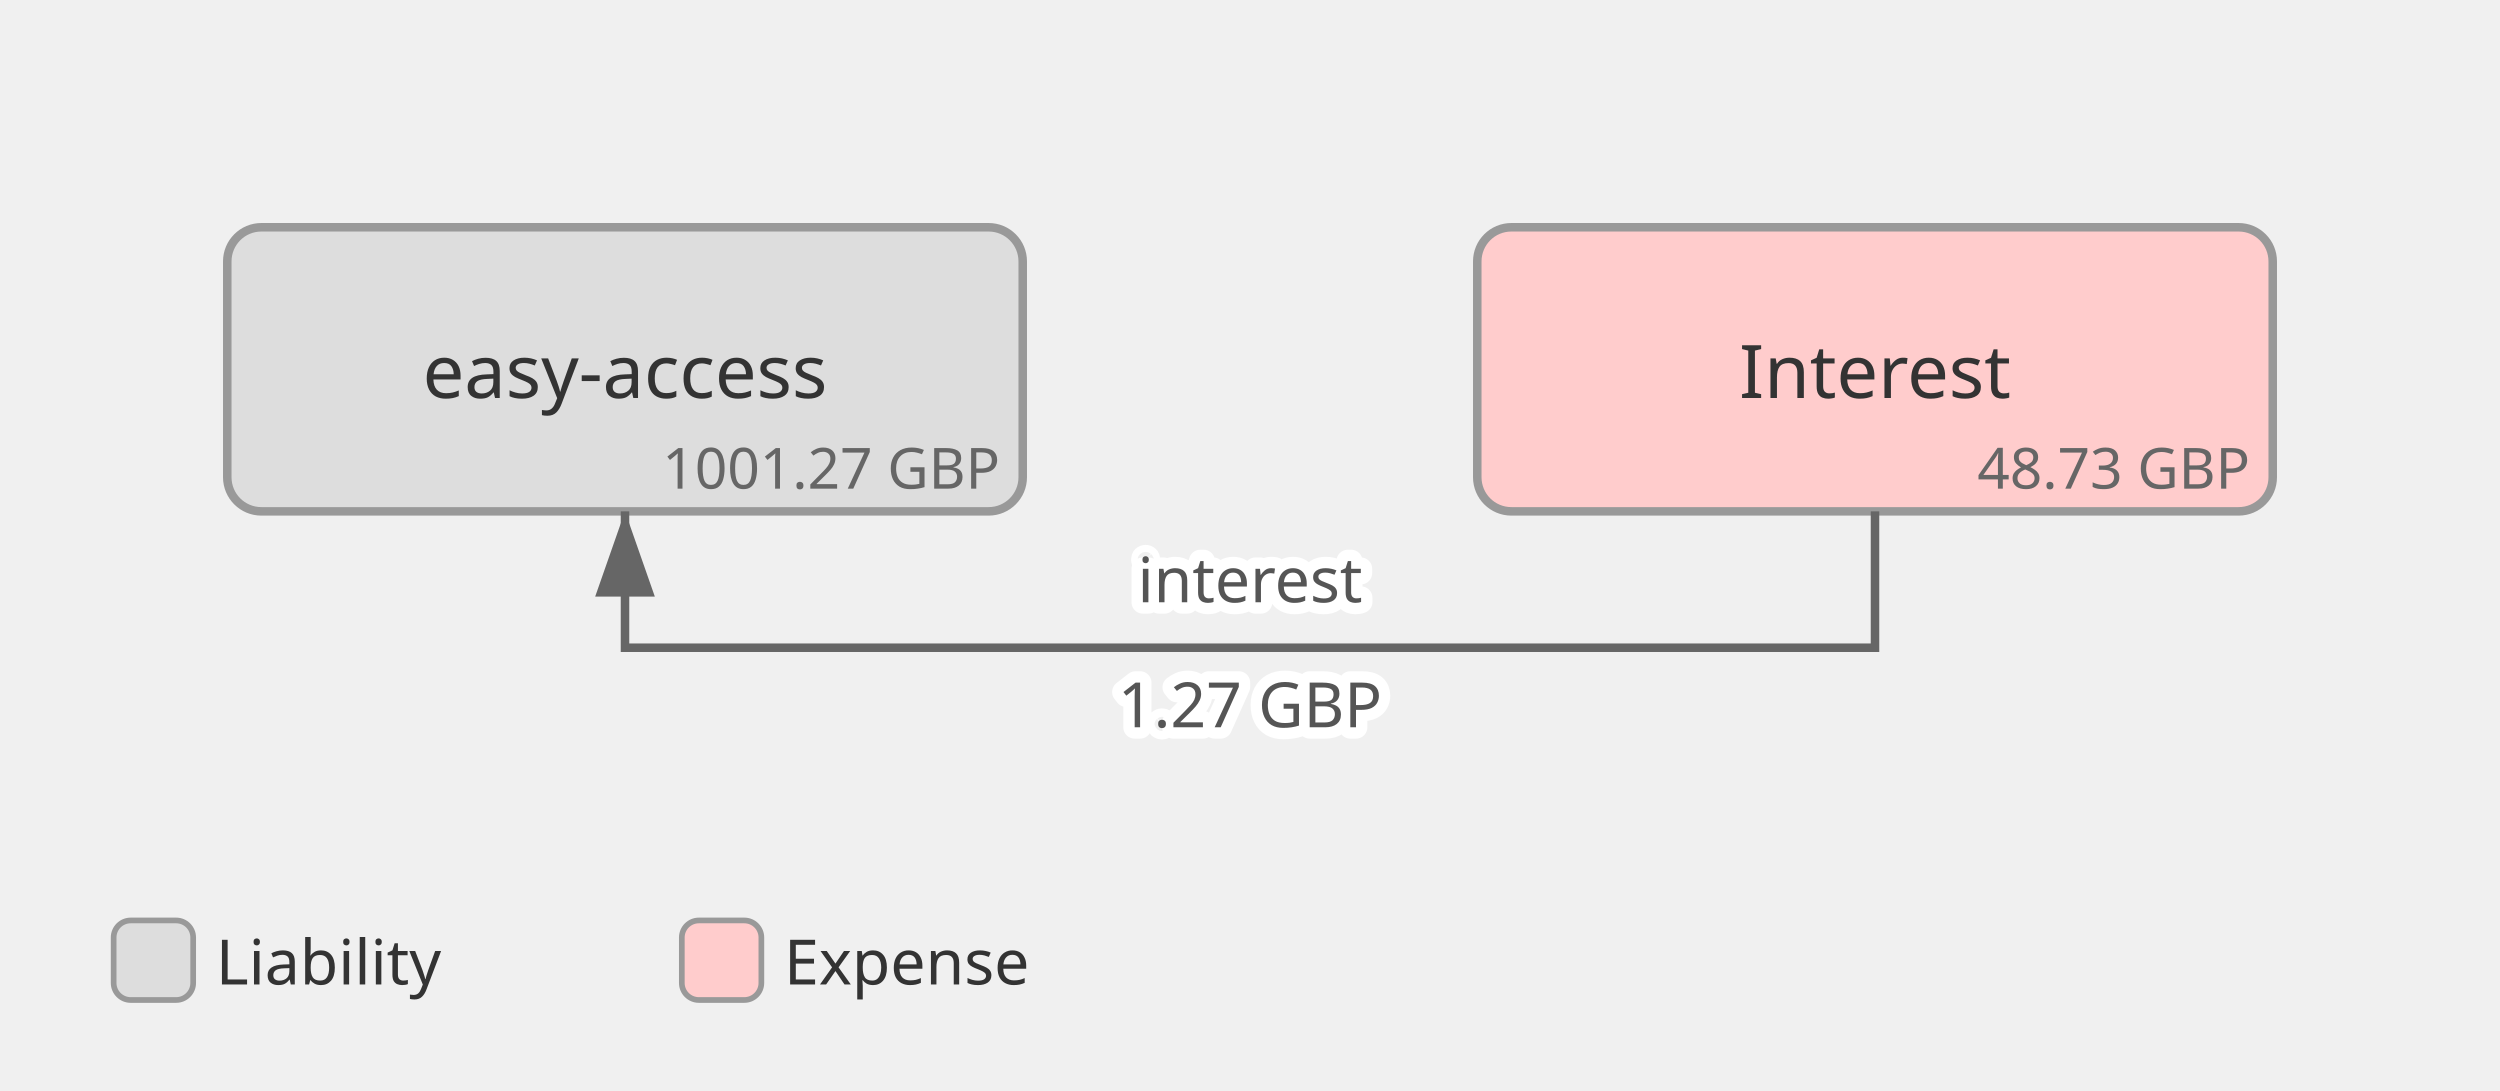
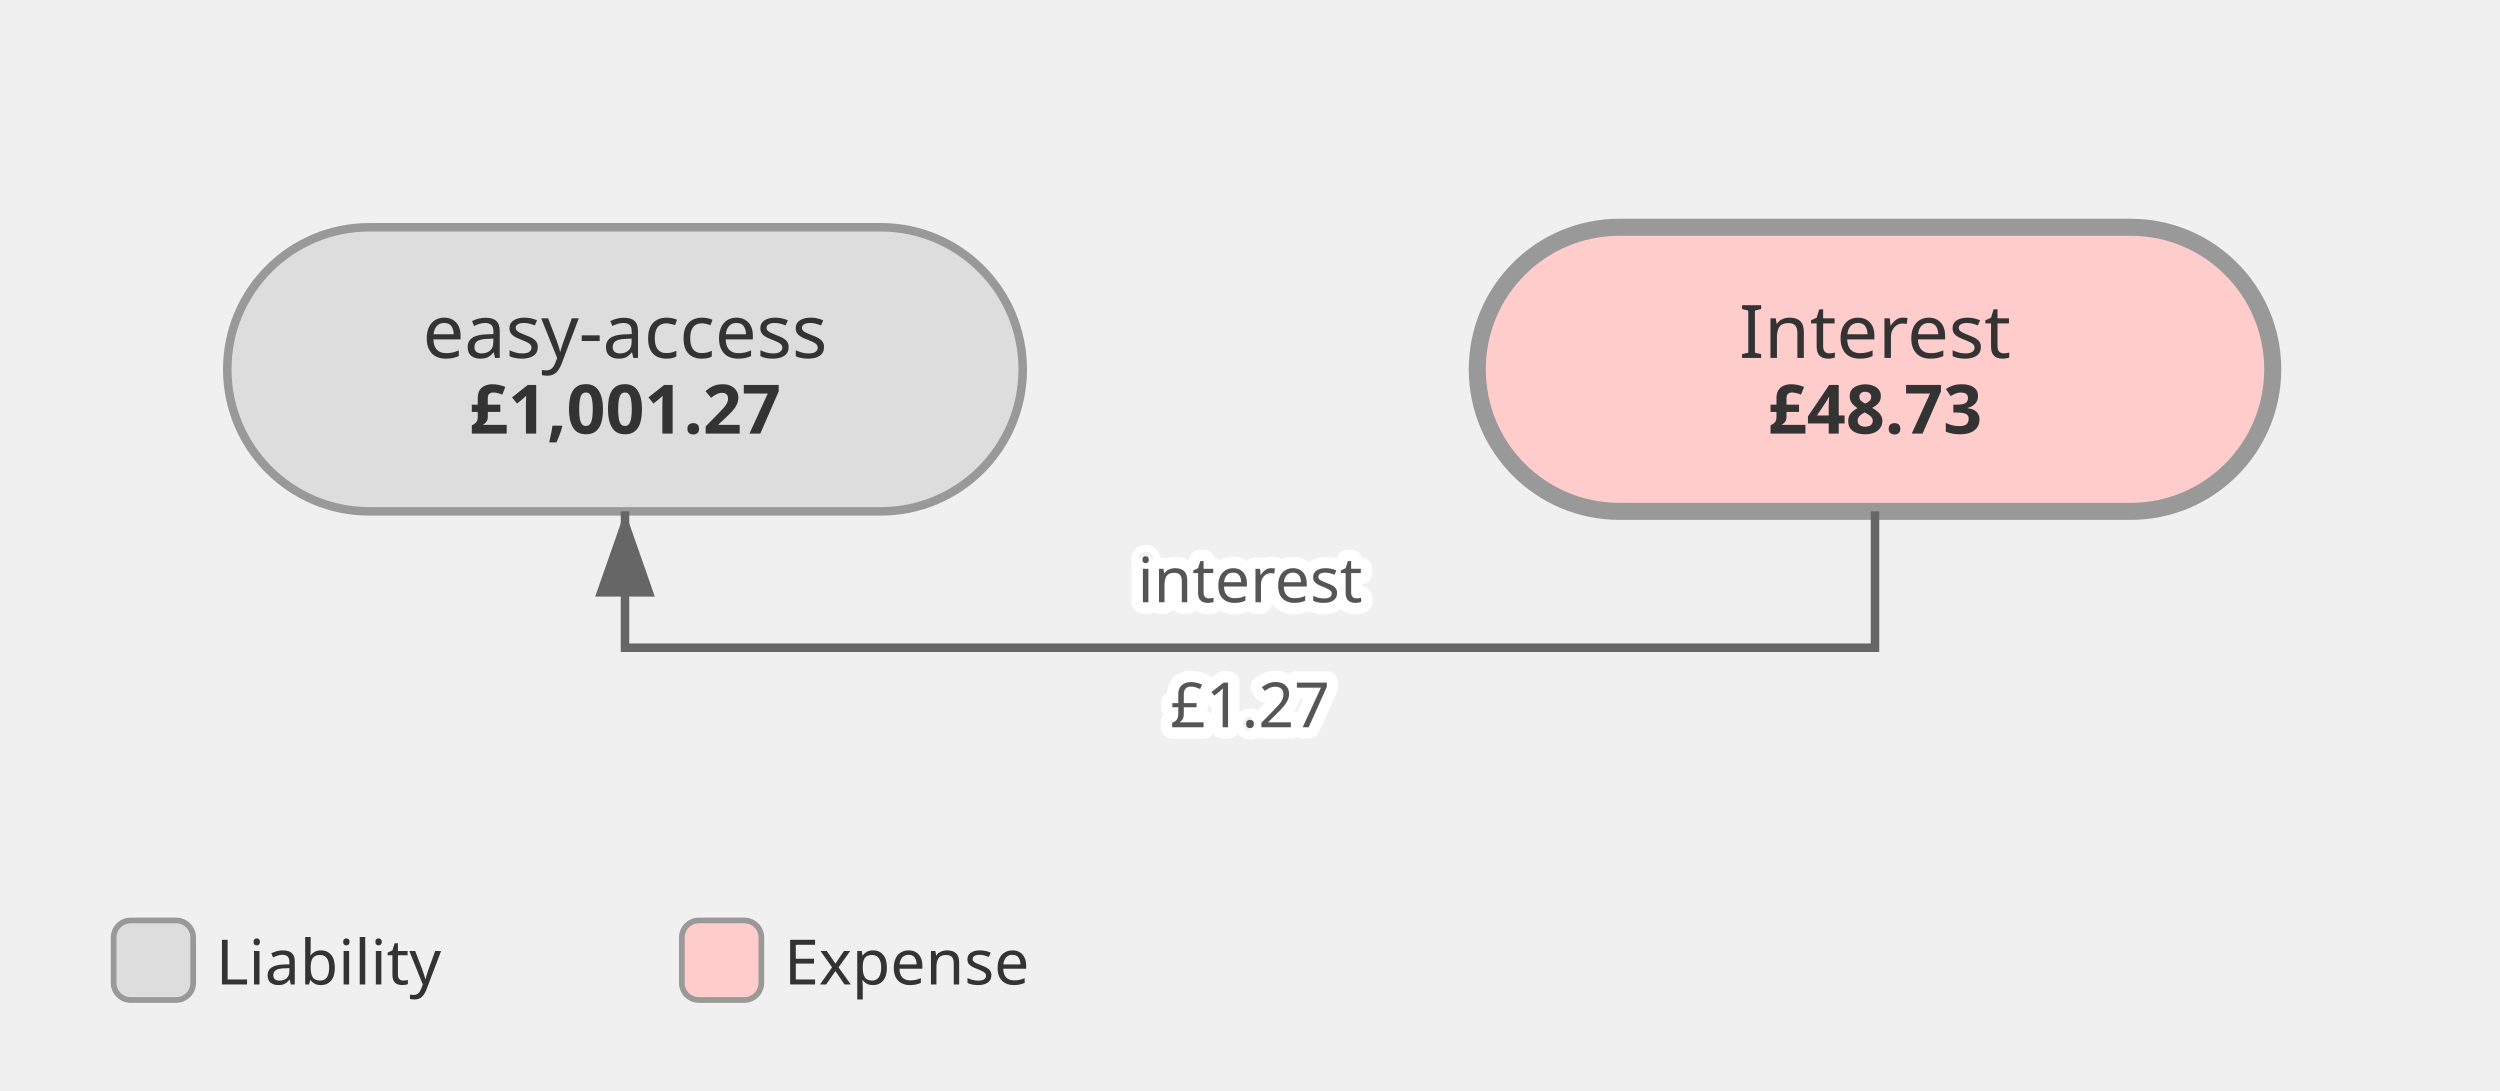
<svg xmlns="http://www.w3.org/2000/svg" viewBox="0 0 440 192" width="440" height="192">
  <defs>
    <marker id="arrowhead" markerWidth="10" markerHeight="7" refX="10" refY="3.5" orient="auto">
      <polygon points="0 0, 10 3.5, 0 7" fill="#666" />
    </marker>
  </defs>
  <style>
  .node rect { stroke: #999; stroke-width: 1.5; rx: 6; ry: 6; }
  .node text { font-family: sans-serif; font-size: 13px; fill: #333; text-anchor: middle; dominant-baseline: central; }
  .node .balance { font-size: 10px; fill: #666; text-anchor: end; dominant-baseline: auto; }
  .edge path { fill: none; stroke: #666; stroke-width: 1.5; marker-end: url(#arrowhead); }
  .edge text { font-family: sans-serif; font-size: 11px; fill: #555; text-anchor: middle; paint-order: stroke; stroke: #fff; stroke-width: 4px; stroke-linejoin: round; }
  .edge text.on-path { dominant-baseline: central; }
  .legend text { font-family: sans-serif; font-size: 11px; fill: #333; dominant-baseline: central; }
  .legend rect { stroke: #999; stroke-width: 1; rx: 3; ry: 3; }
+   .node text.name-above { dominant-baseline: auto; }
+   .node .balance-below { font-size: 12px; font-weight: bold; fill: #333; dominant-baseline: hanging; }
</style>
  <g class="node" transform="translate(40,40)">
-     <rect width="140" height="50" fill="#DDD" />
-     <text x="70" y="25">easy-access</text>
-     <text class="balance" x="140" y="50" dx="-4" dy="-4">1001.27 GBP</text>
+     <rect width="140" height="50" fill="#DDD" style="rx: 25px; ry: 25px" />
+     <text class="name-above" x="70" y="23">easy-access</text>
+     <text class="balance-below" x="70" y="27">£1,001.27</text>
  </g>
  <g class="node" transform="translate(260,40)">
-     <rect width="140" height="50" fill="#FCC" />
-     <text x="70" y="25">Interest</text>
-     <text class="balance" x="140" y="50" dx="-4" dy="-4">48.73 GBP</text>
+     <rect width="140" height="50" fill="#FCC" style="rx: 25px; ry: 25px; stroke-width: 3px" />
+     <text class="name-above" x="70" y="23">Interest</text>
+     <text class="balance-below" x="70" y="27">£48.73</text>
  </g>
  <g class="edge">
    <path d="M330.0,90.0 L330.0,114.0 L110.0,114.0 L110.0,90.0" />
    <text x="220" y="106">interest</text>
-     <text x="220" y="128">1.27 GBP</text>
+     <text x="220" y="128">£1.27</text>
  </g>
  <g class="legend" transform="translate(20,192)" dy="-30">
    <rect x="0" y="-30" width="14" height="14" fill="#DDD" />
    <text x="18" y="-23">Liability</text>
    <rect x="100" y="-30" width="14" height="14" fill="#FCC" />
    <text x="118" y="-23">Expense</text>
  </g>
</svg>
